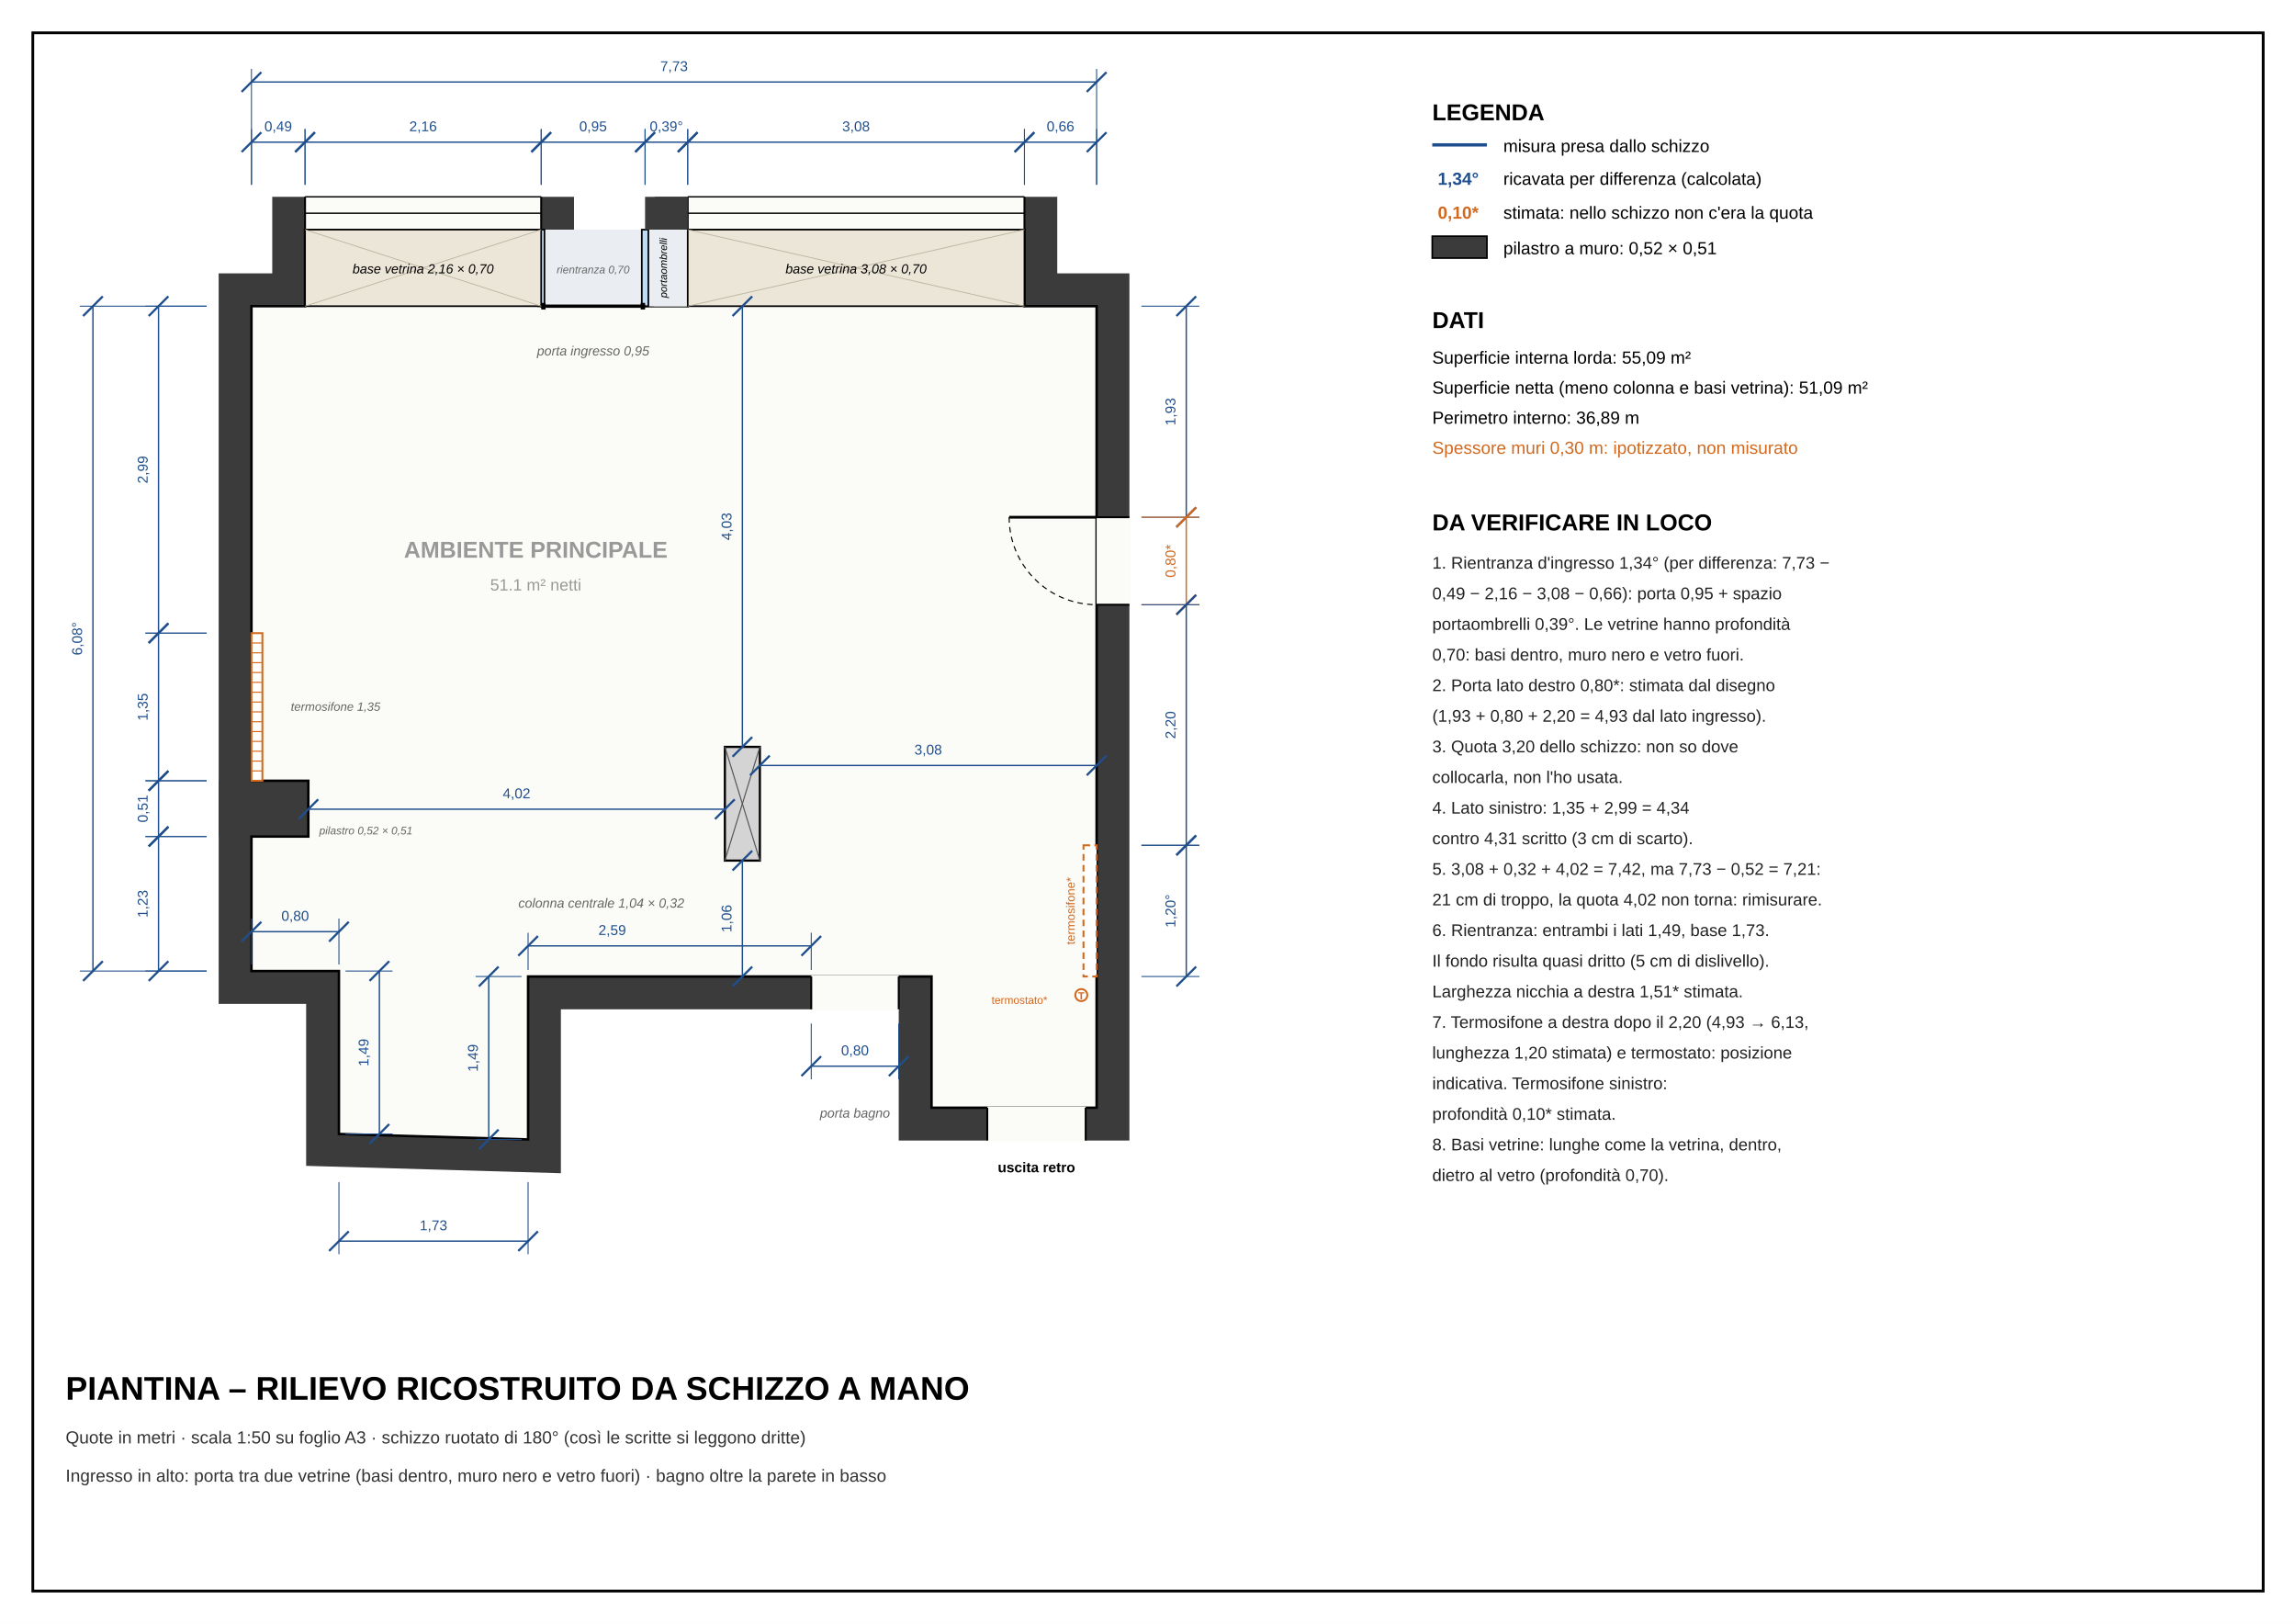
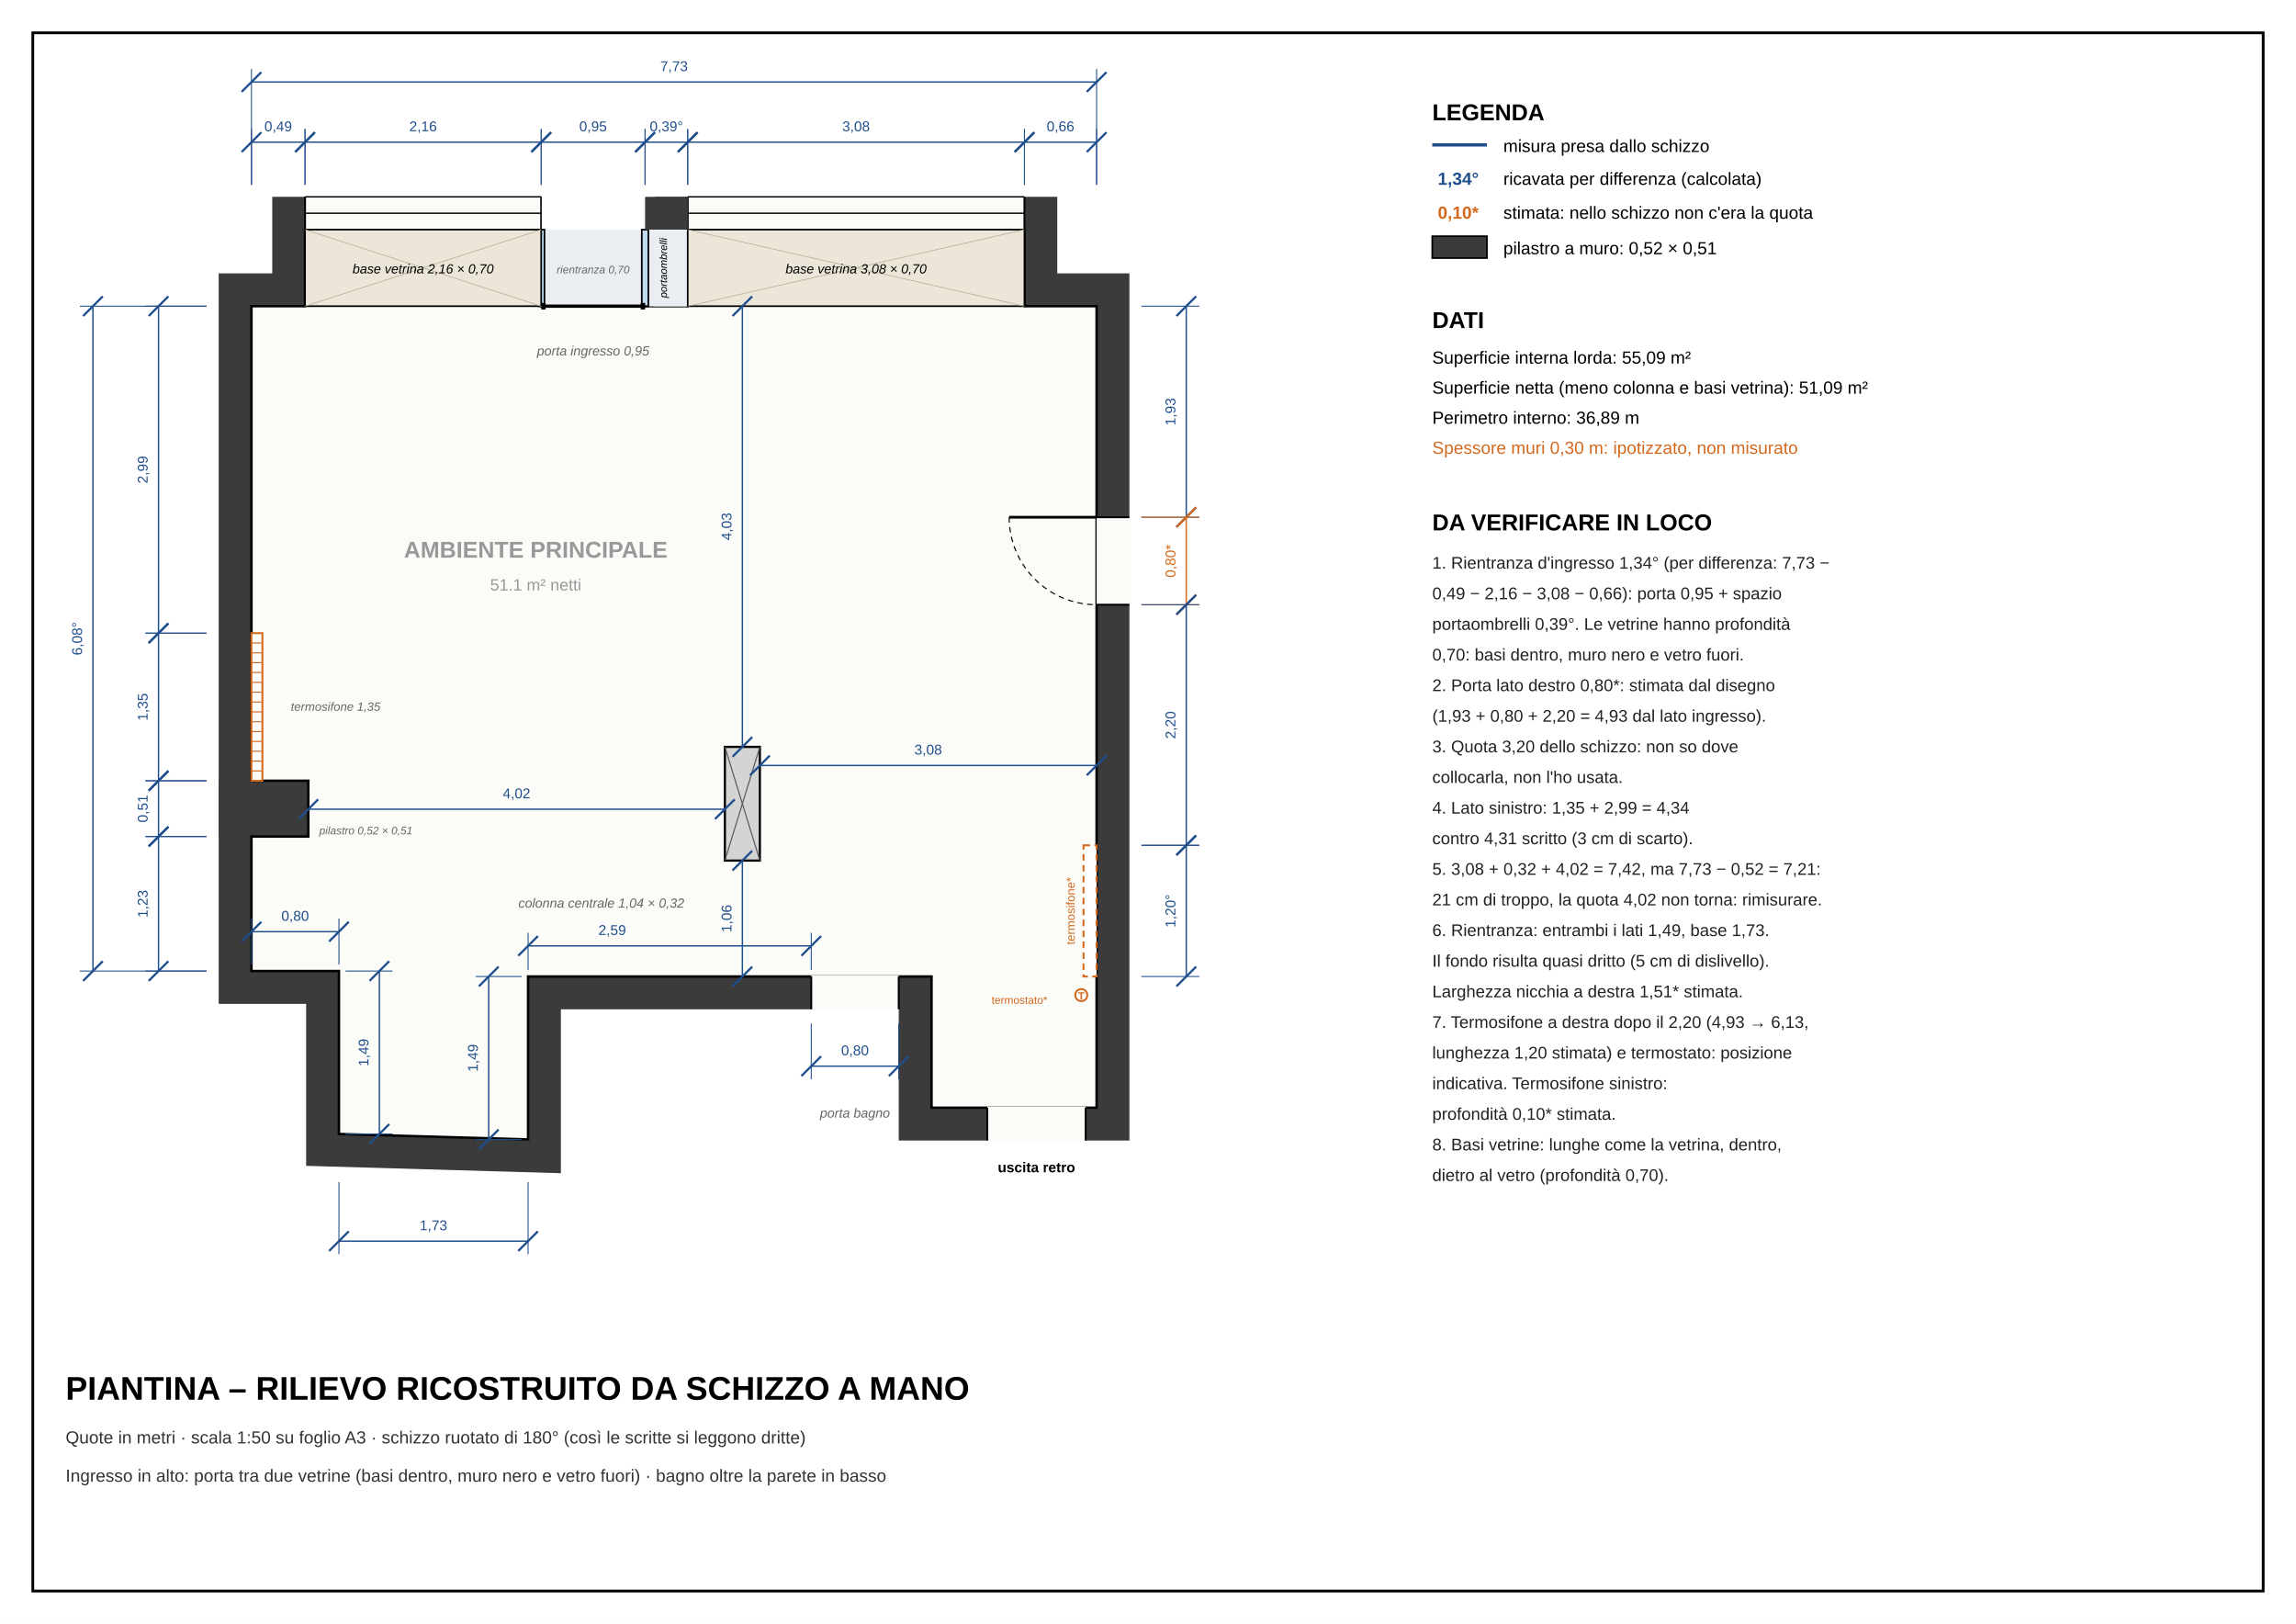
<svg xmlns="http://www.w3.org/2000/svg" width="420mm" height="297mm" viewBox="0 0 420 297" font-family="Arial, Helvetica, sans-serif">
  <defs>
    <pattern id="hatch" width="1.6" height="1.6" patternUnits="userSpaceOnUse" patternTransform="rotate(45)">
      <line x1="0" y1="0" x2="0" y2="1.6" stroke="#777" stroke-width="0.25" />
    </pattern>
  </defs>
  <rect width="420" height="297" fill="#ffffff" />
  <rect x="6" y="6" width="408" height="285" fill="none" stroke="#000" stroke-width="0.5" />
  <polygon points="46.00,56.00 55.80,56.00 55.80,42.00 99.00,42.00 99.00,56.00 125.80,56.00 125.80,42.00 187.40,42.00 187.40,56.00 200.60,56.00 200.60,202.60 170.40,202.60 170.40,178.60 96.60,178.60 96.60,208.40 62.00,207.40 62.00,177.60 46.00,177.60 46.00,153.00 56.40,153.00 56.40,142.80 46.00,142.80" fill="none" stroke="#3b3b3b" stroke-width="12.00" stroke-linejoin="miter" stroke-miterlimit="10" />
  <polygon points="46.00,56.00 55.80,56.00 55.80,42.00 99.00,42.00 99.00,56.00 125.80,56.00 125.80,42.00 187.40,42.00 187.40,56.00 200.60,56.00 200.60,202.60 170.40,202.60 170.40,178.60 96.60,178.60 96.60,208.40 62.00,207.40 62.00,177.60 46.00,177.60 46.00,153.00 56.40,153.00 56.40,142.80 46.00,142.80" fill="#fbfbf8" stroke="none" />
  <rect x="40.00" y="142.80" width="16.40" height="10.20" fill="#3b3b3b" stroke="none" stroke-width="0.25" />
  <polygon points="46.00,56.00 55.80,56.00 55.80,42.00 99.00,42.00 99.00,56.00 125.80,56.00 125.80,42.00 187.40,42.00 187.40,56.00 200.60,56.00 200.60,202.60 170.40,202.60 170.40,178.60 96.60,178.60 96.60,208.40 62.00,207.40 62.00,177.60 46.00,177.60 46.00,153.00 56.40,153.00 56.40,142.80 46.00,142.80" fill="none" stroke="#000" stroke-width="0.45" stroke-linejoin="miter" />
  <rect x="55.80" y="35.80" width="43.20" height="6.40" fill="#fbfbf8" stroke="none" stroke-width="0.25" />
  <line x1="55.80" y1="36.00" x2="55.80" y2="42.00" stroke="#000" stroke-width="0.35" />
  <line x1="99.00" y1="36.00" x2="99.00" y2="42.00" stroke="#000" stroke-width="0.35" />
  <line x1="55.80" y1="36.00" x2="99.00" y2="36.00" stroke="#000" stroke-width="0.25" />
  <line x1="55.80" y1="39.00" x2="99.00" y2="39.00" stroke="#000" stroke-width="0.25" />
  <line x1="55.80" y1="42.00" x2="99.00" y2="42.00" stroke="#000" stroke-width="0.25" />
  <rect x="125.80" y="35.80" width="61.60" height="6.40" fill="#fbfbf8" stroke="none" stroke-width="0.25" />
  <line x1="125.80" y1="36.00" x2="125.80" y2="42.00" stroke="#000" stroke-width="0.35" />
  <line x1="187.40" y1="36.00" x2="187.40" y2="42.00" stroke="#000" stroke-width="0.35" />
  <line x1="125.80" y1="36.00" x2="187.40" y2="36.00" stroke="#000" stroke-width="0.25" />
  <line x1="125.80" y1="39.00" x2="187.40" y2="39.00" stroke="#000" stroke-width="0.25" />
  <line x1="125.80" y1="42.00" x2="187.40" y2="42.00" stroke="#000" stroke-width="0.25" />
  <rect x="99.00" y="42.00" width="6.20" height="14.00" fill="#fbfbf8" stroke="none" stroke-width="0.25" />
+   <rect x="99.10" y="35.80" width="6.30" height="6.30" fill="#ffffff" stroke="none" stroke-width="0.25" />
  <rect x="119.60" y="42.00" width="6.20" height="14.00" fill="#fbfbf8" stroke="none" stroke-width="0.25" />
  <rect x="99.00" y="49.80" width="26.80" height="6.20" fill="#fbfbf8" stroke="none" stroke-width="0.25" />
  <line x1="99.00" y1="50.00" x2="99.00" y2="56.00" stroke="#000" stroke-width="0.35" />
  <line x1="125.80" y1="50.00" x2="125.80" y2="56.00" stroke="#000" stroke-width="0.35" />
  <rect x="99.00" y="42.00" width="26.80" height="14.00" fill="#eaeef2" stroke="none" stroke-width="0.25" />
  <rect x="98.40" y="42.00" width="1.20" height="14.00" fill="#bfdcf2" stroke="#000" stroke-width="0.3" />
  <rect x="117.40" y="42.00" width="1.20" height="14.00" fill="#bfdcf2" stroke="#000" stroke-width="0.3" />
  <line x1="99.00" y1="56.00" x2="118.00" y2="56.00" stroke="#000" stroke-width="0.6" />
  <rect x="99.00" y="55.40" width="0.80" height="1.20" fill="#000" stroke="none" stroke-width="0.25" />
  <rect x="117.20" y="55.40" width="0.80" height="1.20" fill="#000" stroke="none" stroke-width="0.25" />
  <rect x="118.00" y="36.00" width="7.80" height="6.00" fill="#3b3b3b" stroke="none" stroke-width="0.25" />
  <rect x="200.60" y="94.60" width="6.20" height="16.00" fill="#fbfbf8" stroke="none" stroke-width="0.25" />
  <line x1="200.60" y1="94.60" x2="206.60" y2="94.60" stroke="#000" stroke-width="0.35" />
  <line x1="200.60" y1="110.60" x2="206.60" y2="110.60" stroke="#000" stroke-width="0.35" />
  <line x1="200.60" y1="94.60" x2="184.60" y2="94.60" stroke="#000" stroke-width="0.5" />
  <path d="M 184.60 94.60 A 16.00 16.00 0 0 0 200.60 110.60" fill="none" stroke="#000" stroke-width="0.2" stroke-dasharray="1 0.8" />
  <rect x="148.40" y="178.40" width="16.00" height="6.40" fill="#fbfbf8" stroke="none" stroke-width="0.25" />
  <line x1="148.40" y1="178.60" x2="148.40" y2="184.60" stroke="#000" stroke-width="0.35" />
  <line x1="164.40" y1="178.60" x2="164.40" y2="184.60" stroke="#000" stroke-width="0.35" />
  <rect x="180.60" y="202.40" width="18.00" height="6.40" fill="#fbfbf8" stroke="none" stroke-width="0.25" />
  <line x1="180.60" y1="202.60" x2="180.60" y2="208.60" stroke="#000" stroke-width="0.35" />
  <line x1="198.60" y1="202.60" x2="198.60" y2="208.60" stroke="#000" stroke-width="0.35" />
  <rect x="180.60" y="202.40" width="18.00" height="6.40" fill="none" stroke="none" stroke-width="0.25" />
  <rect x="55.80" y="42.00" width="43.20" height="14.00" fill="#ece6d8" stroke="#000" stroke-width="0.3" />
  <line x1="55.80" y1="42.00" x2="99.00" y2="56.00" stroke="#bbb39f" stroke-width="0.15" />
  <line x1="55.80" y1="56.00" x2="99.00" y2="42.00" stroke="#bbb39f" stroke-width="0.15" />
  <rect x="125.80" y="42.00" width="61.60" height="14.00" fill="#ece6d8" stroke="#000" stroke-width="0.3" />
  <line x1="125.80" y1="42.00" x2="187.40" y2="56.00" stroke="#bbb39f" stroke-width="0.15" />
  <line x1="125.80" y1="56.00" x2="187.40" y2="42.00" stroke="#bbb39f" stroke-width="0.15" />
  <rect x="132.60" y="136.60" width="6.40" height="20.80" fill="#d4d4d4" stroke="#000" stroke-width="0.4" />
  <line x1="132.60" y1="136.60" x2="139.00" y2="157.40" stroke="#555" stroke-width="0.2" />
  <line x1="139.00" y1="136.60" x2="132.60" y2="157.40" stroke="#555" stroke-width="0.2" />
  <rect x="46.00" y="115.80" width="2.00" height="27.00" fill="#fff" stroke="#d2691e" stroke-width="0.35" />
  <line x1="46.00" y1="117.60" x2="48.00" y2="117.60" stroke="#d2691e" stroke-width="0.2" />
  <line x1="46.00" y1="119.40" x2="48.00" y2="119.40" stroke="#d2691e" stroke-width="0.2" />
  <line x1="46.00" y1="121.20" x2="48.00" y2="121.20" stroke="#d2691e" stroke-width="0.2" />
  <line x1="46.00" y1="123.00" x2="48.00" y2="123.00" stroke="#d2691e" stroke-width="0.2" />
  <line x1="46.00" y1="124.80" x2="48.00" y2="124.80" stroke="#d2691e" stroke-width="0.2" />
  <line x1="46.00" y1="126.60" x2="48.00" y2="126.60" stroke="#d2691e" stroke-width="0.2" />
  <line x1="46.00" y1="128.40" x2="48.00" y2="128.40" stroke="#d2691e" stroke-width="0.2" />
  <line x1="46.00" y1="130.20" x2="48.00" y2="130.20" stroke="#d2691e" stroke-width="0.2" />
  <line x1="46.00" y1="132.00" x2="48.00" y2="132.00" stroke="#d2691e" stroke-width="0.2" />
  <line x1="46.00" y1="133.80" x2="48.00" y2="133.80" stroke="#d2691e" stroke-width="0.2" />
  <line x1="46.00" y1="135.60" x2="48.00" y2="135.60" stroke="#d2691e" stroke-width="0.2" />
  <line x1="46.00" y1="137.40" x2="48.00" y2="137.40" stroke="#d2691e" stroke-width="0.2" />
  <line x1="46.00" y1="139.20" x2="48.00" y2="139.20" stroke="#d2691e" stroke-width="0.2" />
  <line x1="46.00" y1="141.00" x2="48.00" y2="141.00" stroke="#d2691e" stroke-width="0.2" />
  <rect x="198.20" y="154.60" width="2.40" height="24.00" fill="#fff" stroke="#d2691e" stroke-width="0.35" stroke-dasharray="1.2 0.8" />
  <text x="196.60" y="166.60" font-size="2.2" fill="#d2691e" text-anchor="middle" font-weight="normal" font-style="normal" transform="rotate(-90 196.60 166.60)">termosifone*</text>
  <circle cx="197.80" cy="182.00" r="1.1" fill="#fff" stroke="#d2691e" stroke-width="0.35" />
  <text x="197.80" y="182.80" font-size="1.9" fill="#d2691e" text-anchor="middle" font-weight="bold">T</text>
  <text x="191.60" y="183.60" font-size="2.0" fill="#d2691e" text-anchor="end" font-weight="normal" font-style="normal">termostato*</text>
  <text x="77.40" y="50.00" font-size="2.4" fill="#000" text-anchor="middle" font-weight="normal" font-style="italic">base vetrina 2,16 × 0,70</text>
  <text x="156.60" y="50.00" font-size="2.4" fill="#000" text-anchor="middle" font-weight="normal" font-style="italic">base vetrina 3,08 × 0,70</text>
  <text x="108.50" y="65.00" font-size="2.4" fill="#666666" text-anchor="middle" font-weight="normal" font-style="italic">porta ingresso 0,95</text>
  <text x="108.50" y="50.00" font-size="2.0" fill="#666666" text-anchor="middle" font-weight="normal" font-style="italic">rientranza 0,70</text>
  <text x="122.00" y="49.00" font-size="1.9" fill="#000" text-anchor="middle" font-weight="normal" font-style="italic" transform="rotate(-90 122.00 49.00)">portaombrelli</text>
  <text x="110.00" y="166.00" font-size="2.4" fill="#666666" text-anchor="middle" font-weight="normal" font-style="italic">colonna centrale 1,04 × 0,32</text>
  <text x="53.20" y="130.00" font-size="2.2" fill="#666666" text-anchor="start" font-weight="normal" font-style="italic">termosifone 1,35</text>
  <text x="58.40" y="152.60" font-size="2.0" fill="#666666" text-anchor="start" font-weight="normal" font-style="italic">pilastro 0,52 × 0,51</text>
  <text x="156.40" y="204.40" font-size="2.4" fill="#666666" text-anchor="middle" font-weight="normal" font-style="italic">porta bagno</text>
  <text x="189.60" y="214.40" font-size="2.6" fill="#000" text-anchor="middle" font-weight="bold" font-style="normal">uscita retro</text>
  <text x="98.00" y="102.00" font-size="4.2" fill="#999" text-anchor="middle" font-weight="bold" font-style="normal">AMBIENTE PRINCIPALE</text>
  <text x="98.00" y="108.00" font-size="3.0" fill="#999" text-anchor="middle" font-weight="normal" font-style="normal">51.1 m² netti</text>
  <line x1="46.00" y1="33.80" x2="46.00" y2="23.60" stroke="#1f4e8c" stroke-width="0.18" />
  <line x1="55.80" y1="33.80" x2="55.80" y2="23.60" stroke="#1f4e8c" stroke-width="0.18" />
  <line x1="46.00" y1="26.00" x2="55.80" y2="26.00" stroke="#1f4e8c" stroke-width="0.25" />
  <line x1="44.20" y1="27.80" x2="47.80" y2="24.20" stroke="#1f4e8c" stroke-width="0.4" />
  <line x1="54.00" y1="27.80" x2="57.60" y2="24.20" stroke="#1f4e8c" stroke-width="0.4" />
  <text x="50.90" y="24.00" font-size="2.6" fill="#1f4e8c" text-anchor="middle" font-weight="normal" font-style="normal">0,49</text>
  <line x1="55.80" y1="33.80" x2="55.80" y2="23.60" stroke="#1f4e8c" stroke-width="0.18" />
  <line x1="99.00" y1="33.80" x2="99.00" y2="23.60" stroke="#1f4e8c" stroke-width="0.18" />
  <line x1="55.80" y1="26.00" x2="99.00" y2="26.00" stroke="#1f4e8c" stroke-width="0.25" />
  <line x1="54.00" y1="27.80" x2="57.60" y2="24.20" stroke="#1f4e8c" stroke-width="0.4" />
  <line x1="97.20" y1="27.80" x2="100.80" y2="24.20" stroke="#1f4e8c" stroke-width="0.4" />
  <text x="77.40" y="24.00" font-size="2.6" fill="#1f4e8c" text-anchor="middle" font-weight="normal" font-style="normal">2,16</text>
  <line x1="99.00" y1="33.80" x2="99.00" y2="23.60" stroke="#1f4e8c" stroke-width="0.18" />
  <line x1="118.00" y1="33.80" x2="118.00" y2="23.60" stroke="#1f4e8c" stroke-width="0.18" />
  <line x1="99.00" y1="26.00" x2="118.00" y2="26.00" stroke="#1f4e8c" stroke-width="0.25" />
  <line x1="97.20" y1="27.80" x2="100.80" y2="24.20" stroke="#1f4e8c" stroke-width="0.4" />
  <line x1="116.20" y1="27.80" x2="119.80" y2="24.20" stroke="#1f4e8c" stroke-width="0.4" />
  <text x="108.50" y="24.00" font-size="2.6" fill="#1f4e8c" text-anchor="middle" font-weight="normal" font-style="normal">0,95</text>
  <line x1="118.00" y1="33.80" x2="118.00" y2="23.60" stroke="#1f4e8c" stroke-width="0.18" />
  <line x1="125.80" y1="33.80" x2="125.80" y2="23.60" stroke="#1f4e8c" stroke-width="0.18" />
  <line x1="118.00" y1="26.00" x2="125.80" y2="26.00" stroke="#1f4e8c" stroke-width="0.25" />
  <line x1="116.20" y1="27.80" x2="119.80" y2="24.20" stroke="#1f4e8c" stroke-width="0.4" />
  <line x1="124.00" y1="27.80" x2="127.60" y2="24.20" stroke="#1f4e8c" stroke-width="0.4" />
  <text x="121.90" y="24.00" font-size="2.6" fill="#1f4e8c" text-anchor="middle" font-weight="normal" font-style="normal">0,39°</text>
  <line x1="125.80" y1="33.80" x2="125.80" y2="23.60" stroke="#1f4e8c" stroke-width="0.18" />
  <line x1="187.40" y1="33.80" x2="187.40" y2="23.60" stroke="#1f4e8c" stroke-width="0.18" />
  <line x1="125.80" y1="26.00" x2="187.40" y2="26.00" stroke="#1f4e8c" stroke-width="0.25" />
  <line x1="124.00" y1="27.80" x2="127.60" y2="24.20" stroke="#1f4e8c" stroke-width="0.4" />
  <line x1="185.60" y1="27.80" x2="189.20" y2="24.20" stroke="#1f4e8c" stroke-width="0.4" />
  <text x="156.60" y="24.00" font-size="2.6" fill="#1f4e8c" text-anchor="middle" font-weight="normal" font-style="normal">3,08</text>
  <line x1="187.40" y1="33.80" x2="187.40" y2="23.60" stroke="#1f4e8c" stroke-width="0.18" />
  <line x1="200.60" y1="33.80" x2="200.60" y2="23.60" stroke="#1f4e8c" stroke-width="0.18" />
  <line x1="187.40" y1="26.00" x2="200.60" y2="26.00" stroke="#1f4e8c" stroke-width="0.25" />
  <line x1="185.60" y1="27.80" x2="189.20" y2="24.20" stroke="#1f4e8c" stroke-width="0.4" />
  <line x1="198.80" y1="27.80" x2="202.40" y2="24.20" stroke="#1f4e8c" stroke-width="0.4" />
  <text x="194.00" y="24.00" font-size="2.6" fill="#1f4e8c" text-anchor="middle" font-weight="normal" font-style="normal">0,66</text>
  <line x1="46.00" y1="33.80" x2="46.00" y2="12.60" stroke="#1f4e8c" stroke-width="0.18" />
  <line x1="200.60" y1="33.80" x2="200.60" y2="12.60" stroke="#1f4e8c" stroke-width="0.18" />
  <line x1="46.00" y1="15.00" x2="200.60" y2="15.00" stroke="#1f4e8c" stroke-width="0.25" />
  <line x1="44.20" y1="16.80" x2="47.80" y2="13.20" stroke="#1f4e8c" stroke-width="0.4" />
  <line x1="198.80" y1="16.80" x2="202.40" y2="13.20" stroke="#1f4e8c" stroke-width="0.4" />
  <text x="123.30" y="13.00" font-size="2.6" fill="#1f4e8c" text-anchor="middle" font-weight="normal" font-style="normal">7,73</text>
  <line x1="208.80" y1="56.00" x2="219.40" y2="56.00" stroke="#1f4e8c" stroke-width="0.18" />
  <line x1="208.80" y1="94.60" x2="219.40" y2="94.60" stroke="#1f4e8c" stroke-width="0.18" />
  <line x1="217.00" y1="56.00" x2="217.00" y2="94.60" stroke="#1f4e8c" stroke-width="0.25" />
  <line x1="215.20" y1="57.80" x2="218.80" y2="54.20" stroke="#1f4e8c" stroke-width="0.4" />
  <line x1="215.20" y1="96.40" x2="218.80" y2="92.80" stroke="#1f4e8c" stroke-width="0.4" />
  <text x="215.00" y="75.30" font-size="2.6" fill="#1f4e8c" text-anchor="middle" font-weight="normal" font-style="normal" transform="rotate(-90 215.00 75.30)">1,93</text>
  <line x1="208.80" y1="94.60" x2="219.40" y2="94.60" stroke="#d2691e" stroke-width="0.18" />
  <line x1="208.80" y1="110.60" x2="219.40" y2="110.60" stroke="#d2691e" stroke-width="0.18" />
  <line x1="217.00" y1="94.60" x2="217.00" y2="110.60" stroke="#d2691e" stroke-width="0.25" />
  <line x1="215.20" y1="96.40" x2="218.80" y2="92.80" stroke="#d2691e" stroke-width="0.4" />
  <line x1="215.20" y1="112.40" x2="218.80" y2="108.80" stroke="#d2691e" stroke-width="0.4" />
  <text x="215.00" y="102.60" font-size="2.6" fill="#d2691e" text-anchor="middle" font-weight="normal" font-style="normal" transform="rotate(-90 215.00 102.60)">0,80*</text>
  <line x1="208.80" y1="110.60" x2="219.40" y2="110.60" stroke="#1f4e8c" stroke-width="0.18" />
  <line x1="208.80" y1="154.60" x2="219.40" y2="154.60" stroke="#1f4e8c" stroke-width="0.18" />
  <line x1="217.00" y1="110.60" x2="217.00" y2="154.60" stroke="#1f4e8c" stroke-width="0.25" />
  <line x1="215.20" y1="112.40" x2="218.80" y2="108.80" stroke="#1f4e8c" stroke-width="0.4" />
  <line x1="215.20" y1="156.40" x2="218.80" y2="152.80" stroke="#1f4e8c" stroke-width="0.4" />
  <text x="215.00" y="132.60" font-size="2.6" fill="#1f4e8c" text-anchor="middle" font-weight="normal" font-style="normal" transform="rotate(-90 215.00 132.60)">2,20</text>
  <line x1="208.80" y1="154.60" x2="219.40" y2="154.60" stroke="#1f4e8c" stroke-width="0.18" />
  <line x1="208.80" y1="178.60" x2="219.40" y2="178.60" stroke="#1f4e8c" stroke-width="0.18" />
  <line x1="217.00" y1="154.60" x2="217.00" y2="178.60" stroke="#1f4e8c" stroke-width="0.25" />
  <line x1="215.20" y1="156.40" x2="218.80" y2="152.80" stroke="#1f4e8c" stroke-width="0.4" />
  <line x1="215.20" y1="180.40" x2="218.80" y2="176.80" stroke="#1f4e8c" stroke-width="0.4" />
  <text x="215.00" y="166.60" font-size="2.6" fill="#1f4e8c" text-anchor="middle" font-weight="normal" font-style="normal" transform="rotate(-90 215.00 166.60)">1,20°</text>
  <line x1="37.80" y1="56.00" x2="26.60" y2="56.00" stroke="#1f4e8c" stroke-width="0.18" />
  <line x1="37.80" y1="115.80" x2="26.60" y2="115.80" stroke="#1f4e8c" stroke-width="0.18" />
  <line x1="29.00" y1="56.00" x2="29.00" y2="115.80" stroke="#1f4e8c" stroke-width="0.25" />
  <line x1="27.20" y1="57.80" x2="30.80" y2="54.20" stroke="#1f4e8c" stroke-width="0.4" />
  <line x1="27.20" y1="117.60" x2="30.80" y2="114.00" stroke="#1f4e8c" stroke-width="0.4" />
  <text x="27.00" y="85.90" font-size="2.6" fill="#1f4e8c" text-anchor="middle" font-weight="normal" font-style="normal" transform="rotate(-90 27.00 85.90)">2,99</text>
  <line x1="37.80" y1="115.80" x2="26.60" y2="115.80" stroke="#1f4e8c" stroke-width="0.18" />
  <line x1="37.80" y1="142.80" x2="26.60" y2="142.80" stroke="#1f4e8c" stroke-width="0.18" />
  <line x1="29.00" y1="115.80" x2="29.00" y2="142.80" stroke="#1f4e8c" stroke-width="0.25" />
  <line x1="27.20" y1="117.60" x2="30.80" y2="114.00" stroke="#1f4e8c" stroke-width="0.4" />
  <line x1="27.20" y1="144.60" x2="30.80" y2="141.00" stroke="#1f4e8c" stroke-width="0.4" />
  <text x="27.00" y="129.30" font-size="2.6" fill="#1f4e8c" text-anchor="middle" font-weight="normal" font-style="normal" transform="rotate(-90 27.00 129.30)">1,35</text>
  <line x1="37.80" y1="142.80" x2="26.60" y2="142.80" stroke="#1f4e8c" stroke-width="0.18" />
  <line x1="37.80" y1="153.00" x2="26.60" y2="153.00" stroke="#1f4e8c" stroke-width="0.18" />
  <line x1="29.00" y1="142.80" x2="29.00" y2="153.00" stroke="#1f4e8c" stroke-width="0.25" />
  <line x1="27.20" y1="144.60" x2="30.80" y2="141.00" stroke="#1f4e8c" stroke-width="0.4" />
  <line x1="27.20" y1="154.80" x2="30.80" y2="151.20" stroke="#1f4e8c" stroke-width="0.4" />
  <text x="27.00" y="147.90" font-size="2.6" fill="#1f4e8c" text-anchor="middle" font-weight="normal" font-style="normal" transform="rotate(-90 27.00 147.90)">0,51</text>
  <line x1="37.80" y1="153.00" x2="26.60" y2="153.00" stroke="#1f4e8c" stroke-width="0.18" />
  <line x1="37.80" y1="177.60" x2="26.60" y2="177.60" stroke="#1f4e8c" stroke-width="0.18" />
  <line x1="29.00" y1="153.00" x2="29.00" y2="177.60" stroke="#1f4e8c" stroke-width="0.25" />
  <line x1="27.20" y1="154.80" x2="30.80" y2="151.20" stroke="#1f4e8c" stroke-width="0.4" />
  <line x1="27.20" y1="179.40" x2="30.80" y2="175.80" stroke="#1f4e8c" stroke-width="0.4" />
  <text x="27.00" y="165.30" font-size="2.6" fill="#1f4e8c" text-anchor="middle" font-weight="normal" font-style="normal" transform="rotate(-90 27.00 165.30)">1,23</text>
  <line x1="37.80" y1="56.00" x2="14.60" y2="56.00" stroke="#1f4e8c" stroke-width="0.18" />
  <line x1="37.80" y1="177.60" x2="14.60" y2="177.60" stroke="#1f4e8c" stroke-width="0.18" />
  <line x1="17.00" y1="56.00" x2="17.00" y2="177.60" stroke="#1f4e8c" stroke-width="0.25" />
  <line x1="15.20" y1="57.80" x2="18.80" y2="54.20" stroke="#1f4e8c" stroke-width="0.4" />
  <line x1="15.20" y1="179.40" x2="18.80" y2="175.80" stroke="#1f4e8c" stroke-width="0.4" />
  <text x="15.00" y="116.80" font-size="2.6" fill="#1f4e8c" text-anchor="middle" font-weight="normal" font-style="normal" transform="rotate(-90 15.00 116.80)">6,08°</text>
  <line x1="139.00" y1="140.00" x2="200.60" y2="140.00" stroke="#1f4e8c" stroke-width="0.25" />
  <line x1="137.20" y1="141.80" x2="140.80" y2="138.20" stroke="#1f4e8c" stroke-width="0.4" />
  <line x1="198.80" y1="141.80" x2="202.40" y2="138.20" stroke="#1f4e8c" stroke-width="0.4" />
  <text x="169.80" y="138.00" font-size="2.6" fill="#1f4e8c" text-anchor="middle" font-weight="normal" font-style="normal">3,08</text>
  <line x1="56.40" y1="148.00" x2="132.60" y2="148.00" stroke="#1f4e8c" stroke-width="0.25" />
  <line x1="54.60" y1="149.80" x2="58.20" y2="146.20" stroke="#1f4e8c" stroke-width="0.4" />
  <line x1="130.80" y1="149.80" x2="134.40" y2="146.20" stroke="#1f4e8c" stroke-width="0.4" />
  <text x="94.50" y="146.00" font-size="2.6" fill="#1f4e8c" text-anchor="middle" font-weight="normal" font-style="normal">4,02</text>
  <line x1="135.80" y1="56.00" x2="135.80" y2="136.60" stroke="#1f4e8c" stroke-width="0.25" />
  <line x1="134.00" y1="57.80" x2="137.60" y2="54.20" stroke="#1f4e8c" stroke-width="0.4" />
  <line x1="134.00" y1="138.40" x2="137.60" y2="134.80" stroke="#1f4e8c" stroke-width="0.4" />
  <text x="133.80" y="96.30" font-size="2.6" fill="#1f4e8c" text-anchor="middle" font-weight="normal" font-style="normal" transform="rotate(-90 133.80 96.30)">4,03</text>
  <line x1="135.80" y1="157.40" x2="135.80" y2="178.60" stroke="#1f4e8c" stroke-width="0.25" />
  <line x1="134.00" y1="159.20" x2="137.60" y2="155.60" stroke="#1f4e8c" stroke-width="0.4" />
  <line x1="134.00" y1="180.40" x2="137.60" y2="176.80" stroke="#1f4e8c" stroke-width="0.4" />
  <text x="133.80" y="168.00" font-size="2.6" fill="#1f4e8c" text-anchor="middle" font-weight="normal" font-style="normal" transform="rotate(-90 133.80 168.00)">1,06</text>
  <line x1="46.00" y1="176.40" x2="46.00" y2="168.00" stroke="#1f4e8c" stroke-width="0.18" />
  <line x1="62.00" y1="176.40" x2="62.00" y2="168.00" stroke="#1f4e8c" stroke-width="0.18" />
  <line x1="46.00" y1="170.40" x2="62.00" y2="170.40" stroke="#1f4e8c" stroke-width="0.25" />
  <line x1="44.20" y1="172.20" x2="47.80" y2="168.60" stroke="#1f4e8c" stroke-width="0.4" />
  <line x1="60.20" y1="172.20" x2="63.80" y2="168.60" stroke="#1f4e8c" stroke-width="0.4" />
  <text x="54.00" y="168.40" font-size="2.6" fill="#1f4e8c" text-anchor="middle" font-weight="normal" font-style="normal">0,80</text>
  <line x1="96.60" y1="177.40" x2="96.60" y2="170.60" stroke="#1f4e8c" stroke-width="0.18" />
  <line x1="148.40" y1="177.40" x2="148.40" y2="170.60" stroke="#1f4e8c" stroke-width="0.18" />
  <line x1="96.60" y1="173.00" x2="148.40" y2="173.00" stroke="#1f4e8c" stroke-width="0.25" />
  <line x1="94.80" y1="174.80" x2="98.40" y2="171.20" stroke="#1f4e8c" stroke-width="0.4" />
  <line x1="146.60" y1="174.80" x2="150.20" y2="171.20" stroke="#1f4e8c" stroke-width="0.4" />
  <text x="112.00" y="171.00" font-size="2.6" fill="#1f4e8c" text-anchor="middle" font-weight="normal" font-style="normal">2,59</text>
  <line x1="63.20" y1="177.60" x2="71.80" y2="177.60" stroke="#1f4e8c" stroke-width="0.18" />
  <line x1="63.20" y1="207.40" x2="71.80" y2="207.40" stroke="#1f4e8c" stroke-width="0.18" />
  <line x1="69.40" y1="177.60" x2="69.40" y2="207.40" stroke="#1f4e8c" stroke-width="0.25" />
  <line x1="67.60" y1="179.40" x2="71.20" y2="175.80" stroke="#1f4e8c" stroke-width="0.4" />
  <line x1="67.60" y1="209.20" x2="71.20" y2="205.60" stroke="#1f4e8c" stroke-width="0.4" />
  <text x="67.40" y="192.50" font-size="2.6" fill="#1f4e8c" text-anchor="middle" font-weight="normal" font-style="normal" transform="rotate(-90 67.40 192.50)">1,49</text>
  <line x1="95.40" y1="178.60" x2="87.00" y2="178.60" stroke="#1f4e8c" stroke-width="0.18" />
  <line x1="95.40" y1="208.40" x2="87.00" y2="208.40" stroke="#1f4e8c" stroke-width="0.18" />
  <line x1="89.40" y1="178.60" x2="89.40" y2="208.40" stroke="#1f4e8c" stroke-width="0.25" />
  <line x1="87.60" y1="180.40" x2="91.20" y2="176.80" stroke="#1f4e8c" stroke-width="0.4" />
  <line x1="87.60" y1="210.20" x2="91.20" y2="206.60" stroke="#1f4e8c" stroke-width="0.4" />
  <text x="87.40" y="193.50" font-size="2.6" fill="#1f4e8c" text-anchor="middle" font-weight="normal" font-style="normal" transform="rotate(-90 87.40 193.50)">1,49</text>
  <line x1="62.00" y1="216.20" x2="62.00" y2="229.40" stroke="#1f4e8c" stroke-width="0.18" />
  <line x1="96.60" y1="216.20" x2="96.60" y2="229.40" stroke="#1f4e8c" stroke-width="0.18" />
  <line x1="62.00" y1="227.00" x2="96.60" y2="227.00" stroke="#1f4e8c" stroke-width="0.25" />
  <line x1="60.20" y1="228.80" x2="63.80" y2="225.20" stroke="#1f4e8c" stroke-width="0.4" />
  <line x1="94.80" y1="228.80" x2="98.40" y2="225.20" stroke="#1f4e8c" stroke-width="0.4" />
  <text x="79.30" y="225.00" font-size="2.6" fill="#1f4e8c" text-anchor="middle" font-weight="normal" font-style="normal">1,73</text>
  <line x1="148.40" y1="187.20" x2="148.40" y2="197.40" stroke="#1f4e8c" stroke-width="0.18" />
  <line x1="164.40" y1="187.20" x2="164.40" y2="197.40" stroke="#1f4e8c" stroke-width="0.18" />
  <line x1="148.40" y1="195.00" x2="164.40" y2="195.00" stroke="#1f4e8c" stroke-width="0.25" />
  <line x1="146.60" y1="196.80" x2="150.20" y2="193.20" stroke="#1f4e8c" stroke-width="0.4" />
  <line x1="162.60" y1="196.80" x2="166.20" y2="193.20" stroke="#1f4e8c" stroke-width="0.4" />
  <text x="156.40" y="193.00" font-size="2.6" fill="#1f4e8c" text-anchor="middle" font-weight="normal" font-style="normal">0,80</text>
  <text x="12.00" y="256.00" font-size="6.0" fill="#000" text-anchor="start" font-weight="bold">PIANTINA – RILIEVO RICOSTRUITO DA SCHIZZO A MANO</text>
  <text x="12.00" y="264.00" font-size="3.2" fill="#333" text-anchor="start" font-weight="normal">Quote in metri · scala 1:50 su foglio A3 · schizzo ruotato di 180° (così le scritte si leggono dritte)</text>
  <text x="12.00" y="271.00" font-size="3.2" fill="#333" text-anchor="start" font-weight="normal">Ingresso in alto: porta tra due vetrine (basi dentro, muro nero e vetro fuori) · bagno oltre la parete in basso</text>
  <text x="262.00" y="22.00" font-size="4.2" fill="#000" text-anchor="start" font-weight="bold">LEGENDA</text>
  <line x1="262" y1="26.5" x2="272" y2="26.5" stroke="#1f4e8c" stroke-width="0.6" />
  <text x="275.00" y="27.80" font-size="3.2" fill="#000" text-anchor="start" font-weight="normal">misura presa dallo schizzo</text>
  <text x="263.00" y="33.80" font-size="3.2" fill="#1f4e8c" text-anchor="start" font-weight="bold">1,34°</text>
  <text x="275.00" y="33.80" font-size="3.2" fill="#000" text-anchor="start" font-weight="normal">ricavata per differenza (calcolata)</text>
  <text x="263.00" y="40.00" font-size="3.2" fill="#d2691e" text-anchor="start" font-weight="bold">0,10*</text>
  <text x="275.00" y="40.00" font-size="3.2" fill="#000" text-anchor="start" font-weight="normal">stimata: nello schizzo non c'era la quota</text>
  <rect x="262" y="43.2" width="10" height="4" fill="#3b3b3b" stroke="#000" stroke-width="0.3" />
  <text x="275.00" y="46.50" font-size="3.2" fill="#000" text-anchor="start" font-weight="normal">pilastro a muro: 0,52 × 0,51</text>
  <text x="262.00" y="60.00" font-size="4.2" fill="#000" text-anchor="start" font-weight="bold">DATI</text>
  <text x="262.00" y="66.50" font-size="3.2" fill="#000" text-anchor="start" font-weight="normal">Superficie interna lorda: 55,09 m²</text>
  <text x="262.00" y="72.00" font-size="3.2" fill="#000" text-anchor="start" font-weight="normal">Superficie netta (meno colonna e basi vetrina): 51,09 m²</text>
  <text x="262.00" y="77.50" font-size="3.2" fill="#000" text-anchor="start" font-weight="normal">Perimetro interno: 36,89 m</text>
  <text x="262.00" y="83.00" font-size="3.2" fill="#d2691e" text-anchor="start" font-weight="normal">Spessore muri 0,30 m: ipotizzato, non misurato</text>
  <text x="262.00" y="97.00" font-size="4.2" fill="#000" text-anchor="start" font-weight="bold">DA VERIFICARE IN LOCO</text>
  <text x="262.00" y="104.00" font-size="3.1" fill="#222" text-anchor="start" font-weight="normal">1. Rientranza d'ingresso 1,34° (per differenza: 7,73 −</text>
  <text x="262.00" y="109.60" font-size="3.1" fill="#222" text-anchor="start" font-weight="normal">    0,49 − 2,16 − 3,08 − 0,66): porta 0,95 + spazio</text>
  <text x="262.00" y="115.20" font-size="3.1" fill="#222" text-anchor="start" font-weight="normal">    portaombrelli 0,39°. Le vetrine hanno profondità</text>
  <text x="262.00" y="120.80" font-size="3.1" fill="#222" text-anchor="start" font-weight="normal">    0,70: basi dentro, muro nero e vetro fuori.</text>
  <text x="262.00" y="126.40" font-size="3.1" fill="#222" text-anchor="start" font-weight="normal">2. Porta lato destro 0,80*: stimata dal disegno</text>
  <text x="262.00" y="132.00" font-size="3.1" fill="#222" text-anchor="start" font-weight="normal">    (1,93 + 0,80 + 2,20 = 4,93 dal lato ingresso).</text>
  <text x="262.00" y="137.60" font-size="3.1" fill="#222" text-anchor="start" font-weight="normal">3. Quota 3,20 dello schizzo: non so dove</text>
  <text x="262.00" y="143.20" font-size="3.1" fill="#222" text-anchor="start" font-weight="normal">    collocarla, non l'ho usata.</text>
  <text x="262.00" y="148.80" font-size="3.1" fill="#222" text-anchor="start" font-weight="normal">4. Lato sinistro: 1,35 + 2,99 = 4,34</text>
  <text x="262.00" y="154.40" font-size="3.1" fill="#222" text-anchor="start" font-weight="normal">    contro 4,31 scritto (3 cm di scarto).</text>
  <text x="262.00" y="160.00" font-size="3.1" fill="#222" text-anchor="start" font-weight="normal">5. 3,08 + 0,32 + 4,02 = 7,42, ma 7,73 − 0,52 = 7,21:</text>
  <text x="262.00" y="165.60" font-size="3.1" fill="#222" text-anchor="start" font-weight="normal">    21 cm di troppo, la quota 4,02 non torna: rimisurare.</text>
  <text x="262.00" y="171.20" font-size="3.1" fill="#222" text-anchor="start" font-weight="normal">6. Rientranza: entrambi i lati 1,49, base 1,73.</text>
  <text x="262.00" y="176.80" font-size="3.1" fill="#222" text-anchor="start" font-weight="normal">    Il fondo risulta quasi dritto (5 cm di dislivello).</text>
  <text x="262.00" y="182.40" font-size="3.1" fill="#222" text-anchor="start" font-weight="normal">    Larghezza nicchia a destra 1,51* stimata.</text>
  <text x="262.00" y="188.00" font-size="3.1" fill="#222" text-anchor="start" font-weight="normal">7. Termosifone a destra dopo il 2,20 (4,93 → 6,13,</text>
  <text x="262.00" y="193.60" font-size="3.1" fill="#222" text-anchor="start" font-weight="normal">    lunghezza 1,20 stimata) e termostato: posizione</text>
  <text x="262.00" y="199.20" font-size="3.1" fill="#222" text-anchor="start" font-weight="normal">    indicativa. Termosifone sinistro:</text>
  <text x="262.00" y="204.80" font-size="3.1" fill="#222" text-anchor="start" font-weight="normal">    profondità 0,10* stimata.</text>
  <text x="262.00" y="210.40" font-size="3.1" fill="#222" text-anchor="start" font-weight="normal">8. Basi vetrine: lunghe come la vetrina, dentro,</text>
  <text x="262.00" y="216.00" font-size="3.1" fill="#222" text-anchor="start" font-weight="normal">    dietro al vetro (profondità 0,70).</text>
</svg>
